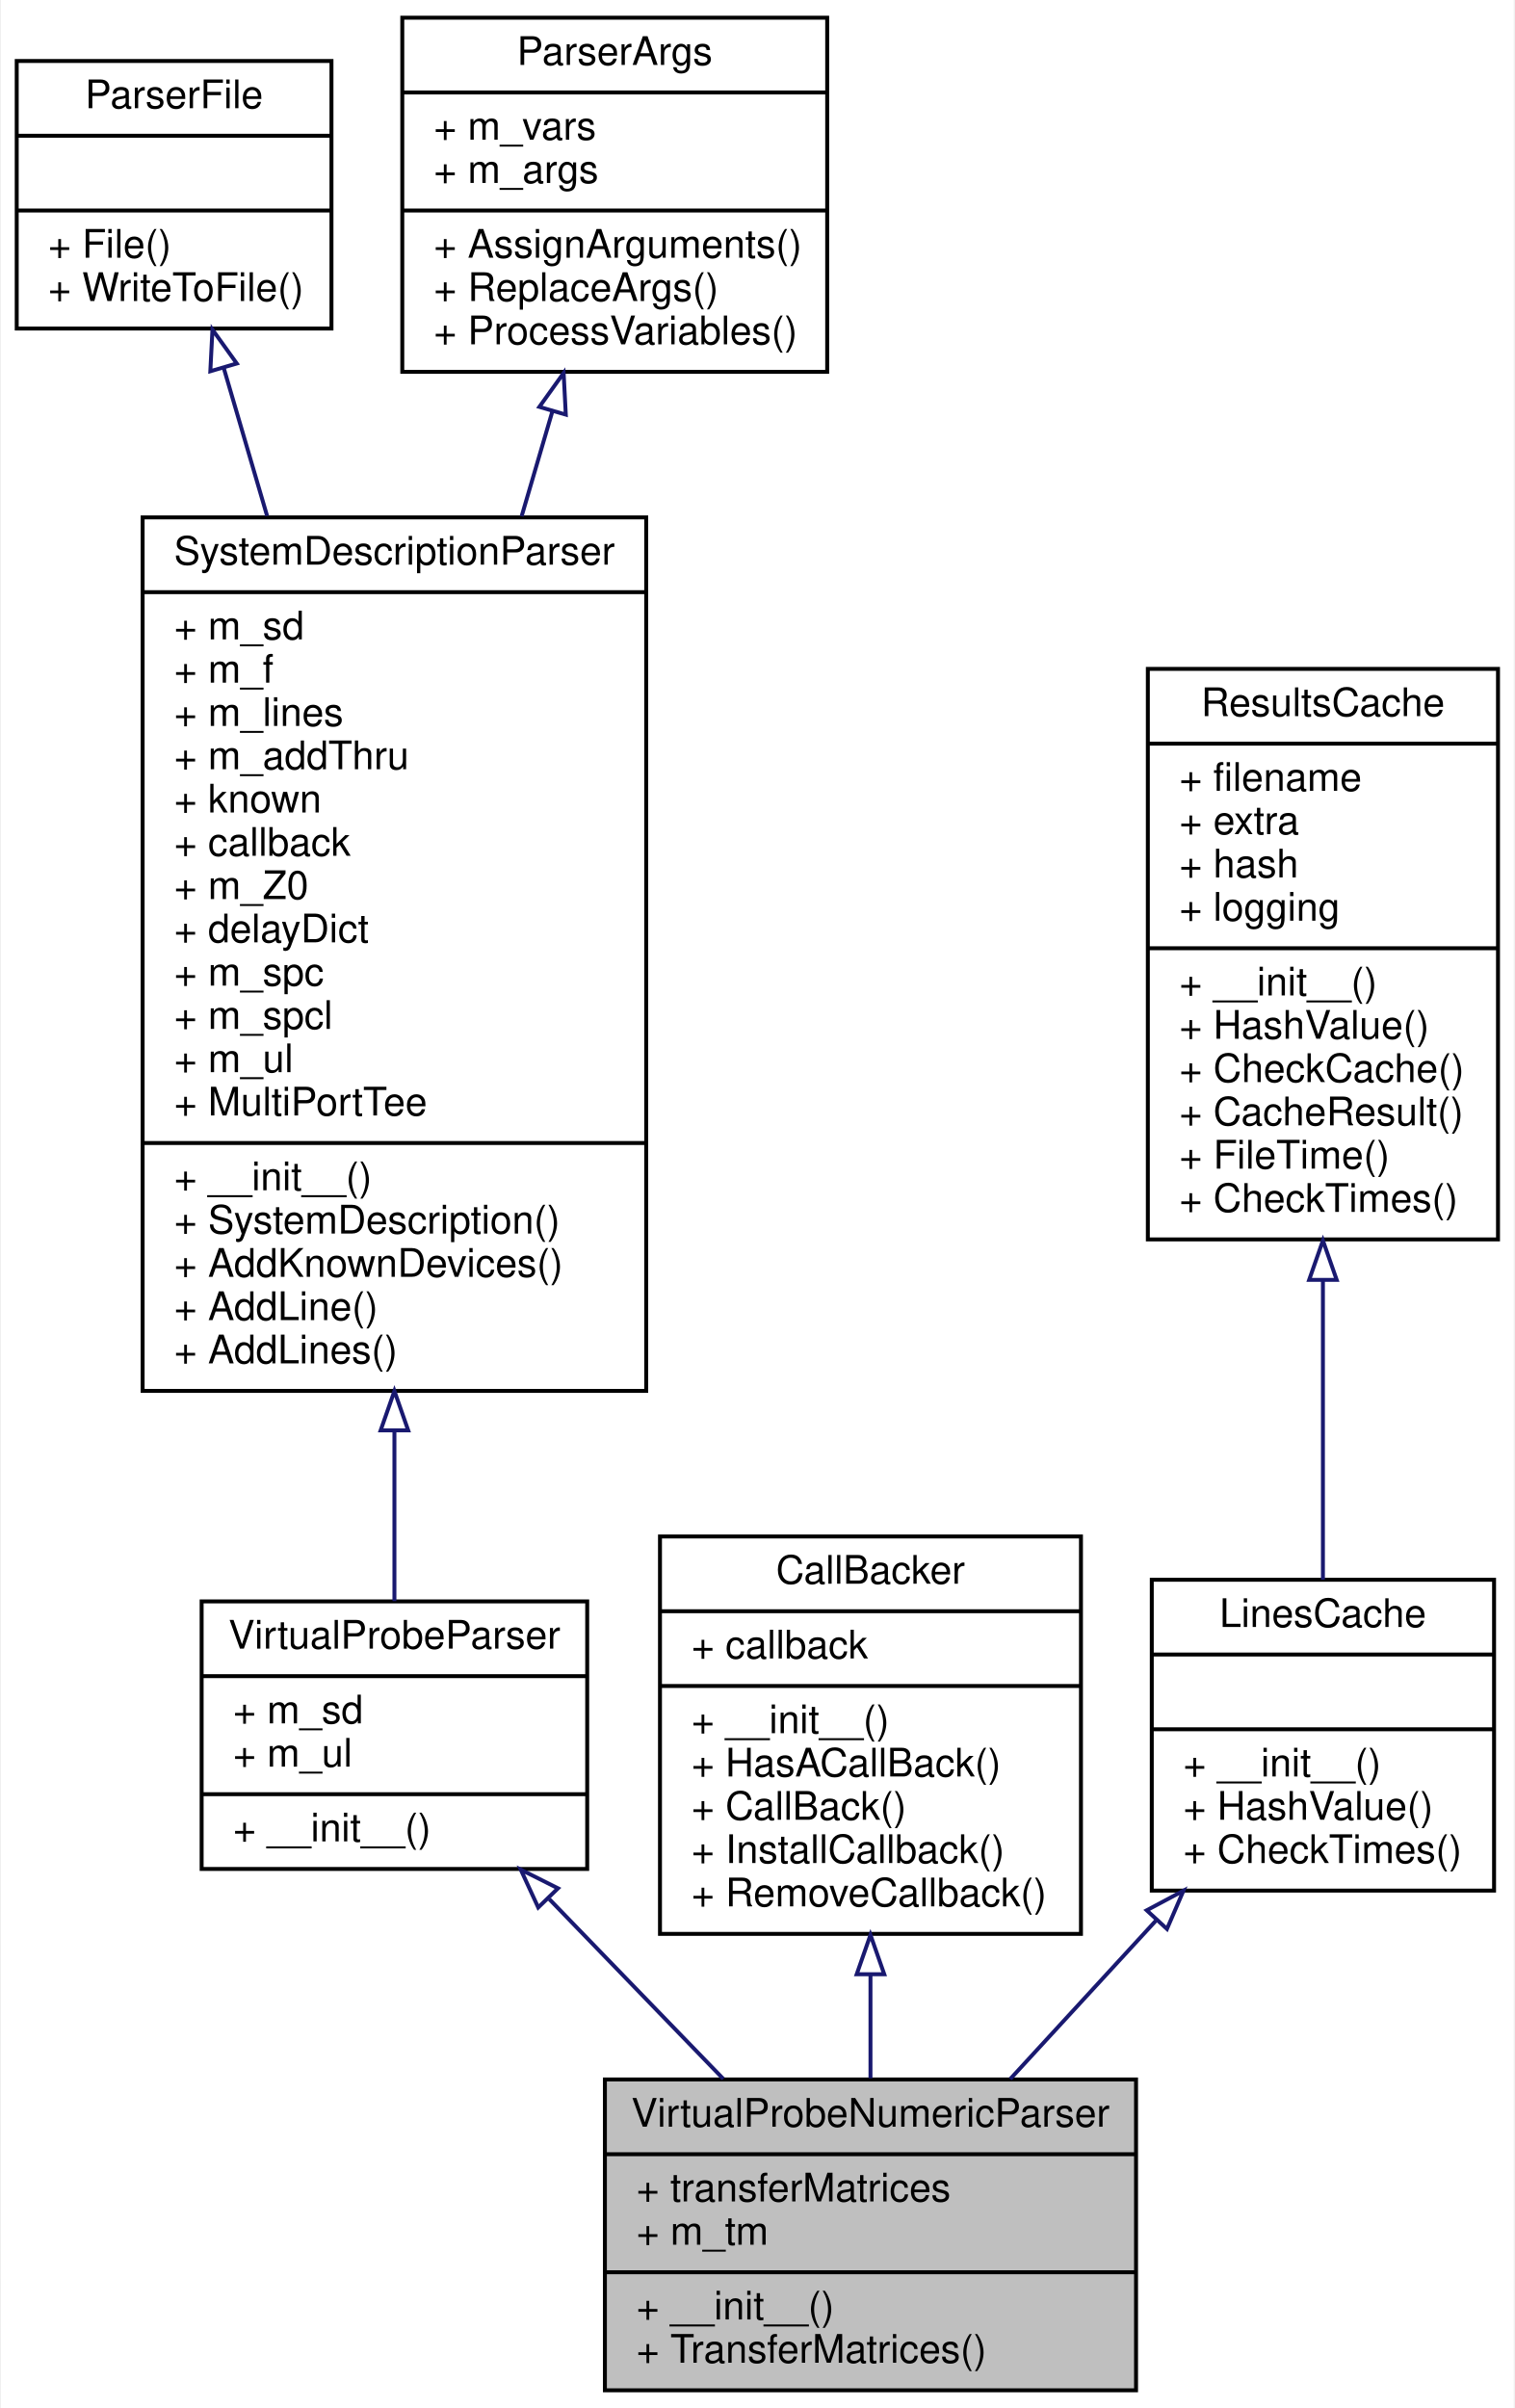
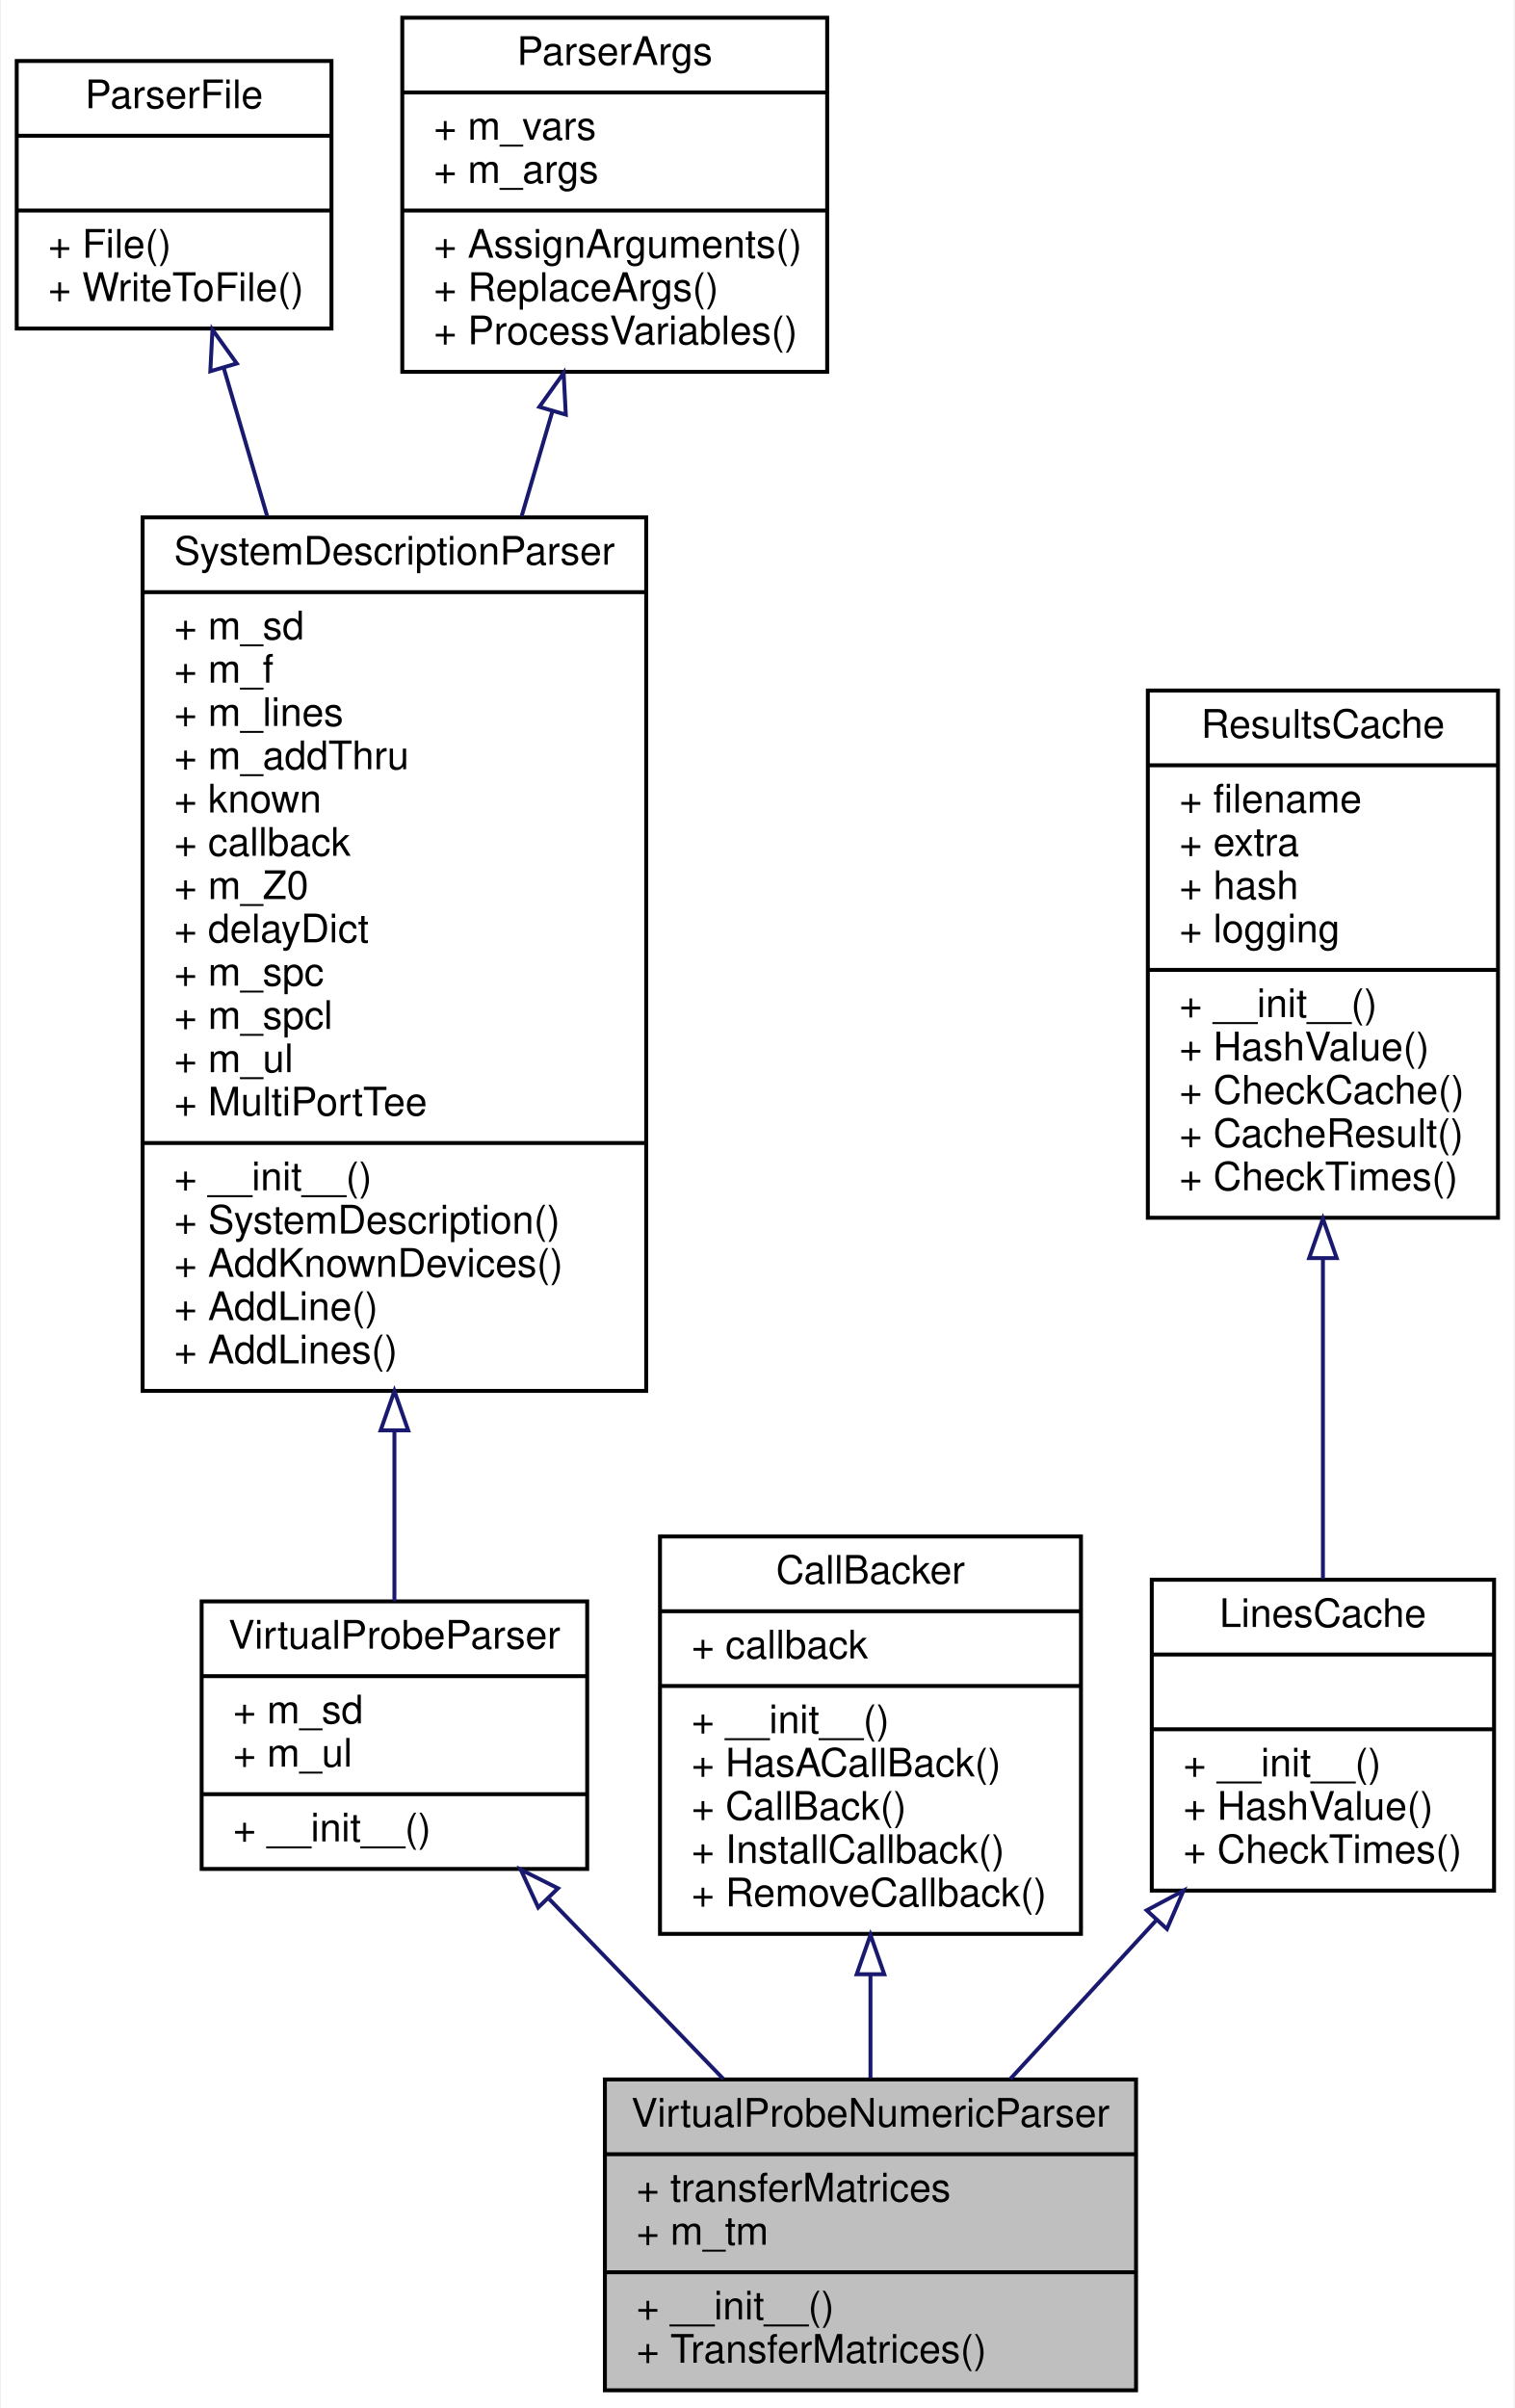
<svg xmlns="http://www.w3.org/2000/svg" xmlns:xlink="http://www.w3.org/1999/xlink" width="385pt" height="612pt" viewBox="0.00 0.00 384.50 612.00">
  <g id="graph0" class="graph" transform="scale(1 1) rotate(0) translate(4 608)">
    <polygon fill="white" stroke="transparent" points="-4,4 -4,-608 380.5,-608 380.5,4 -4,4" />
    <g id="node1" class="node">
      <g id="a_node1">
        <a xlink:title="performs numeric virtual probing from netlists">
          <polygon fill="#bfbfbf" stroke="black" points="149.5,-0.5 149.5,-79.5 284.5,-79.5 284.5,-0.5 149.5,-0.5" />
          <text text-anchor="middle" x="217" y="-67.5" font-family="Helvetica,sans-Serif" font-size="10.00">VirtualProbeNumericParser</text>
          <polyline fill="none" stroke="black" points="149.5,-60.5 284.5,-60.5 " />
          <text text-anchor="start" x="157.5" y="-48.5" font-family="Helvetica,sans-Serif" font-size="10.00">+ transferMatrices</text>
          <text text-anchor="start" x="157.5" y="-37.5" font-family="Helvetica,sans-Serif" font-size="10.00">+ m_tm</text>
          <polyline fill="none" stroke="black" points="149.5,-30.5 284.5,-30.5 " />
          <text text-anchor="start" x="157.5" y="-18.5" font-family="Helvetica,sans-Serif" font-size="10.00">+ __init__()</text>
          <text text-anchor="start" x="157.5" y="-7.5" font-family="Helvetica,sans-Serif" font-size="10.00">+ TransferMatrices()</text>
        </a>
      </g>
    </g>
    <g id="node2" class="node">
      <g id="a_node2">
        <a xlink:href="classSignalIntegrity_1_1Lib_1_1Parsers_1_1VirtualProbeParser_1_1VirtualProbeParser.xhtml" target="_top" xlink:title="base class for netlist based virtual probing solutions">
          <polygon fill="white" stroke="black" points="47,-133 47,-201 145,-201 145,-133 47,-133" />
          <text text-anchor="middle" x="96" y="-189" font-family="Helvetica,sans-Serif" font-size="10.00">VirtualProbeParser</text>
          <polyline fill="none" stroke="black" points="47,-182 145,-182 " />
          <text text-anchor="start" x="55" y="-170" font-family="Helvetica,sans-Serif" font-size="10.00">+ m_sd</text>
          <text text-anchor="start" x="55" y="-159" font-family="Helvetica,sans-Serif" font-size="10.00">+ m_ul</text>
          <polyline fill="none" stroke="black" points="47,-152 145,-152 " />
          <text text-anchor="start" x="55" y="-140" font-family="Helvetica,sans-Serif" font-size="10.00">+ __init__()</text>
        </a>
      </g>
    </g>
    <g id="edge1" class="edge">
      <path fill="none" stroke="midnightblue" d="M135.36,-125.34C149.56,-110.67 165.55,-94.15 179.59,-79.65" />
      <polygon fill="none" stroke="midnightblue" points="132.55,-123.21 128.11,-132.83 137.58,-128.08 132.55,-123.21" />
    </g>
    <g id="node3" class="node">
      <g id="a_node3">
        <a xlink:href="classSignalIntegrity_1_1Lib_1_1Parsers_1_1SystemDescriptionParser_1_1SystemDescriptionParser.xhtml" target="_top" xlink:title="Parses netlists and produces system descriptions.">
          <polygon fill="white" stroke="black" points="32,-254.5 32,-476.5 160,-476.5 160,-254.5 32,-254.5" />
          <text text-anchor="middle" x="96" y="-464.5" font-family="Helvetica,sans-Serif" font-size="10.00">SystemDescriptionParser</text>
          <polyline fill="none" stroke="black" points="32,-457.5 160,-457.5 " />
          <text text-anchor="start" x="40" y="-445.5" font-family="Helvetica,sans-Serif" font-size="10.00">+ m_sd</text>
          <text text-anchor="start" x="40" y="-434.5" font-family="Helvetica,sans-Serif" font-size="10.00">+ m_f</text>
          <text text-anchor="start" x="40" y="-423.5" font-family="Helvetica,sans-Serif" font-size="10.00">+ m_lines</text>
          <text text-anchor="start" x="40" y="-412.5" font-family="Helvetica,sans-Serif" font-size="10.00">+ m_addThru</text>
          <text text-anchor="start" x="40" y="-401.5" font-family="Helvetica,sans-Serif" font-size="10.00">+ known</text>
          <text text-anchor="start" x="40" y="-390.5" font-family="Helvetica,sans-Serif" font-size="10.00">+ callback</text>
          <text text-anchor="start" x="40" y="-379.5" font-family="Helvetica,sans-Serif" font-size="10.00">+ m_Z0</text>
          <text text-anchor="start" x="40" y="-368.5" font-family="Helvetica,sans-Serif" font-size="10.00">+ delayDict</text>
          <text text-anchor="start" x="40" y="-357.5" font-family="Helvetica,sans-Serif" font-size="10.00">+ m_spc</text>
          <text text-anchor="start" x="40" y="-346.5" font-family="Helvetica,sans-Serif" font-size="10.00">+ m_spcl</text>
          <text text-anchor="start" x="40" y="-335.5" font-family="Helvetica,sans-Serif" font-size="10.00">+ m_ul</text>
          <text text-anchor="start" x="40" y="-324.5" font-family="Helvetica,sans-Serif" font-size="10.00">+ MultiPortTee</text>
          <polyline fill="none" stroke="black" points="32,-317.5 160,-317.5 " />
          <text text-anchor="start" x="40" y="-305.5" font-family="Helvetica,sans-Serif" font-size="10.00">+ __init__()</text>
          <text text-anchor="start" x="40" y="-294.5" font-family="Helvetica,sans-Serif" font-size="10.00">+ SystemDescription()</text>
          <text text-anchor="start" x="40" y="-283.5" font-family="Helvetica,sans-Serif" font-size="10.00">+ AddKnownDevices()</text>
          <text text-anchor="start" x="40" y="-272.5" font-family="Helvetica,sans-Serif" font-size="10.00">+ AddLine()</text>
          <text text-anchor="start" x="40" y="-261.5" font-family="Helvetica,sans-Serif" font-size="10.00">+ AddLines()</text>
        </a>
      </g>
    </g>
    <g id="edge2" class="edge">
      <path fill="none" stroke="midnightblue" d="M96,-244.06C96,-228.35 96,-213.45 96,-201.06" />
      <polygon fill="none" stroke="midnightblue" points="92.5,-244.47 96,-254.47 99.5,-244.47 92.5,-244.47" />
    </g>
    <g id="node4" class="node">
      <g id="a_node4">
        <a xlink:href="classSignalIntegrity_1_1Lib_1_1Parsers_1_1ParserFile_1_1ParserFile.xhtml" target="_top" xlink:title="file handling base class for parsers">
          <polygon fill="white" stroke="black" points="0,-524.5 0,-592.5 80,-592.5 80,-524.5 0,-524.5" />
          <text text-anchor="middle" x="40" y="-580.5" font-family="Helvetica,sans-Serif" font-size="10.00">ParserFile</text>
          <polyline fill="none" stroke="black" points="0,-573.5 80,-573.5 " />
          <text text-anchor="middle" x="40" y="-561.5" font-family="Helvetica,sans-Serif" font-size="10.00"> </text>
          <polyline fill="none" stroke="black" points="0,-554.5 80,-554.5 " />
          <text text-anchor="start" x="8" y="-542.5" font-family="Helvetica,sans-Serif" font-size="10.00">+ File()</text>
          <text text-anchor="start" x="8" y="-531.5" font-family="Helvetica,sans-Serif" font-size="10.00">+ WriteToFile()</text>
        </a>
      </g>
    </g>
    <g id="edge3" class="edge">
      <path fill="none" stroke="midnightblue" d="M52.59,-514.57C55.94,-503.13 59.73,-490.21 63.63,-476.91" />
      <polygon fill="none" stroke="midnightblue" points="49.21,-513.65 49.75,-524.23 55.93,-515.62 49.21,-513.65" />
    </g>
    <g id="node5" class="node">
      <g id="a_node5">
        <a xlink:href="classSignalIntegrity_1_1Lib_1_1Parsers_1_1ParserArgs_1_1ParserArgs.xhtml" target="_top" xlink:title="argument handling base class for parsers">
          <polygon fill="white" stroke="black" points="98,-513.5 98,-603.5 206,-603.5 206,-513.5 98,-513.5" />
          <text text-anchor="middle" x="152" y="-591.5" font-family="Helvetica,sans-Serif" font-size="10.00">ParserArgs</text>
          <polyline fill="none" stroke="black" points="98,-584.5 206,-584.5 " />
          <text text-anchor="start" x="106" y="-572.5" font-family="Helvetica,sans-Serif" font-size="10.00">+ m_vars</text>
          <text text-anchor="start" x="106" y="-561.5" font-family="Helvetica,sans-Serif" font-size="10.00">+ m_args</text>
          <polyline fill="none" stroke="black" points="98,-554.5 206,-554.5 " />
          <text text-anchor="start" x="106" y="-542.5" font-family="Helvetica,sans-Serif" font-size="10.00">+ AssignArguments()</text>
          <text text-anchor="start" x="106" y="-531.5" font-family="Helvetica,sans-Serif" font-size="10.00">+ ReplaceArgs()</text>
          <text text-anchor="start" x="106" y="-520.5" font-family="Helvetica,sans-Serif" font-size="10.00">+ ProcessVariables()</text>
        </a>
      </g>
    </g>
    <g id="edge4" class="edge">
      <path fill="none" stroke="midnightblue" d="M136.17,-503.52C133.69,-495.04 131.04,-486.02 128.34,-476.81" />
      <polygon fill="none" stroke="midnightblue" points="132.84,-504.59 139.01,-513.2 139.56,-502.62 132.84,-504.59" />
    </g>
    <g id="node6" class="node">
      <g id="a_node6">
        <a xlink:href="classSignalIntegrity_1_1Lib_1_1CallBacker_1_1CallBacker.xhtml" target="_top" xlink:title="Handles Callbacks that allow progress reporting during long calculations and capability to abort.">
          <polygon fill="white" stroke="black" points="163.5,-116.5 163.5,-217.5 270.5,-217.5 270.5,-116.5 163.5,-116.5" />
          <text text-anchor="middle" x="217" y="-205.5" font-family="Helvetica,sans-Serif" font-size="10.00">CallBacker</text>
          <polyline fill="none" stroke="black" points="163.5,-198.5 270.5,-198.5 " />
          <text text-anchor="start" x="171.5" y="-186.5" font-family="Helvetica,sans-Serif" font-size="10.00">+ callback</text>
          <polyline fill="none" stroke="black" points="163.5,-179.5 270.5,-179.5 " />
          <text text-anchor="start" x="171.5" y="-167.5" font-family="Helvetica,sans-Serif" font-size="10.00">+ __init__()</text>
          <text text-anchor="start" x="171.5" y="-156.5" font-family="Helvetica,sans-Serif" font-size="10.00">+ HasACallBack()</text>
          <text text-anchor="start" x="171.5" y="-145.5" font-family="Helvetica,sans-Serif" font-size="10.00">+ CallBack()</text>
          <text text-anchor="start" x="171.5" y="-134.5" font-family="Helvetica,sans-Serif" font-size="10.00">+ InstallCallback()</text>
          <text text-anchor="start" x="171.5" y="-123.5" font-family="Helvetica,sans-Serif" font-size="10.00">+ RemoveCallback()</text>
        </a>
      </g>
    </g>
    <g id="edge5" class="edge">
      <path fill="none" stroke="midnightblue" d="M217,-106.19C217,-97.22 217,-88.18 217,-79.81" />
      <polygon fill="none" stroke="midnightblue" points="213.5,-106.24 217,-116.24 220.5,-106.24 213.5,-106.24" />
    </g>
    <g id="node7" class="node">
      <g id="a_node7">
        <a xlink:href="classSignalIntegrity_1_1Lib_1_1ResultsCache_1_1LinesCache.xhtml" target="_top" xlink:title="Caches results calculated based on netlist lines, as used in all of the parser classes.">
          <polygon fill="white" stroke="black" points="288.5,-127.5 288.5,-206.5 375.5,-206.5 375.5,-127.5 288.5,-127.5" />
          <text text-anchor="middle" x="332" y="-194.5" font-family="Helvetica,sans-Serif" font-size="10.00">LinesCache</text>
          <polyline fill="none" stroke="black" points="288.5,-187.5 375.5,-187.5 " />
          <text text-anchor="middle" x="332" y="-175.5" font-family="Helvetica,sans-Serif" font-size="10.00"> </text>
          <polyline fill="none" stroke="black" points="288.5,-168.5 375.5,-168.5 " />
          <text text-anchor="start" x="296.5" y="-156.5" font-family="Helvetica,sans-Serif" font-size="10.00">+ __init__()</text>
          <text text-anchor="start" x="296.5" y="-145.5" font-family="Helvetica,sans-Serif" font-size="10.00">+ HashValue()</text>
          <text text-anchor="start" x="296.5" y="-134.5" font-family="Helvetica,sans-Serif" font-size="10.00">+ CheckTimes()</text>
        </a>
      </g>
    </g>
    <g id="edge6" class="edge">
      <path fill="none" stroke="midnightblue" d="M289.52,-119.83C277.36,-106.61 264.23,-92.33 252.52,-79.61" />
      <polygon fill="none" stroke="midnightblue" points="287.21,-122.49 296.56,-127.48 292.36,-117.75 287.21,-122.49" />
    </g>
    <g id="node8" class="node">
      <g id="a_node8">
        <a xlink:href="classSignalIntegrity_1_1Lib_1_1ResultsCache_1_1ResultsCache.xhtml" target="_top" xlink:title="base class for results caching">
-           <polygon fill="white" stroke="black" points="287.5,-293 287.5,-438 376.5,-438 376.5,-293 287.5,-293" />
-           <text text-anchor="middle" x="332" y="-426" font-family="Helvetica,sans-Serif" font-size="10.00">ResultsCache</text>
-           <polyline fill="none" stroke="black" points="287.5,-419 376.5,-419 " />
-           <text text-anchor="start" x="295.5" y="-407" font-family="Helvetica,sans-Serif" font-size="10.00">+ filename</text>
-           <text text-anchor="start" x="295.5" y="-396" font-family="Helvetica,sans-Serif" font-size="10.00">+ extra</text>
-           <text text-anchor="start" x="295.5" y="-385" font-family="Helvetica,sans-Serif" font-size="10.00">+ hash</text>
-           <text text-anchor="start" x="295.5" y="-374" font-family="Helvetica,sans-Serif" font-size="10.00">+ logging</text>
-           <polyline fill="none" stroke="black" points="287.5,-367 376.5,-367 " />
-           <text text-anchor="start" x="295.5" y="-355" font-family="Helvetica,sans-Serif" font-size="10.00">+ __init__()</text>
-           <text text-anchor="start" x="295.5" y="-344" font-family="Helvetica,sans-Serif" font-size="10.00">+ HashValue()</text>
-           <text text-anchor="start" x="295.5" y="-333" font-family="Helvetica,sans-Serif" font-size="10.00">+ CheckCache()</text>
-           <text text-anchor="start" x="295.5" y="-322" font-family="Helvetica,sans-Serif" font-size="10.00">+ CacheResult()</text>
-           <text text-anchor="start" x="295.5" y="-311" font-family="Helvetica,sans-Serif" font-size="10.00">+ FileTime()</text>
-           <text text-anchor="start" x="295.5" y="-300" font-family="Helvetica,sans-Serif" font-size="10.00">+ CheckTimes()</text>
+           <polygon fill="white" stroke="black" points="287.5,-298.5 287.5,-432.5 376.5,-432.5 376.5,-298.5 287.5,-298.5" />
+           <text text-anchor="middle" x="332" y="-420.5" font-family="Helvetica,sans-Serif" font-size="10.00">ResultsCache</text>
+           <polyline fill="none" stroke="black" points="287.5,-413.5 376.5,-413.5 " />
+           <text text-anchor="start" x="295.5" y="-401.5" font-family="Helvetica,sans-Serif" font-size="10.00">+ filename</text>
+           <text text-anchor="start" x="295.5" y="-390.5" font-family="Helvetica,sans-Serif" font-size="10.00">+ extra</text>
+           <text text-anchor="start" x="295.5" y="-379.5" font-family="Helvetica,sans-Serif" font-size="10.00">+ hash</text>
+           <text text-anchor="start" x="295.5" y="-368.5" font-family="Helvetica,sans-Serif" font-size="10.00">+ logging</text>
+           <polyline fill="none" stroke="black" points="287.5,-361.5 376.5,-361.5 " />
+           <text text-anchor="start" x="295.5" y="-349.5" font-family="Helvetica,sans-Serif" font-size="10.00">+ __init__()</text>
+           <text text-anchor="start" x="295.5" y="-338.5" font-family="Helvetica,sans-Serif" font-size="10.00">+ HashValue()</text>
+           <text text-anchor="start" x="295.5" y="-327.5" font-family="Helvetica,sans-Serif" font-size="10.00">+ CheckCache()</text>
+           <text text-anchor="start" x="295.5" y="-316.5" font-family="Helvetica,sans-Serif" font-size="10.00">+ CacheResult()</text>
+           <text text-anchor="start" x="295.5" y="-305.5" font-family="Helvetica,sans-Serif" font-size="10.00">+ CheckTimes()</text>
        </a>
      </g>
    </g>
    <g id="edge7" class="edge">
-       <path fill="none" stroke="midnightblue" d="M332,-282.7C332,-256.3 332,-228.26 332,-206.51" />
-       <polygon fill="none" stroke="midnightblue" points="328.5,-282.72 332,-292.72 335.5,-282.72 328.5,-282.72" />
+       <path fill="none" stroke="midnightblue" d="M332,-288.12C332,-260.28 332,-229.97 332,-206.76" />
+       <polygon fill="none" stroke="midnightblue" points="328.5,-288.25 332,-298.25 335.5,-288.25 328.5,-288.25" />
    </g>
  </g>
</svg>
